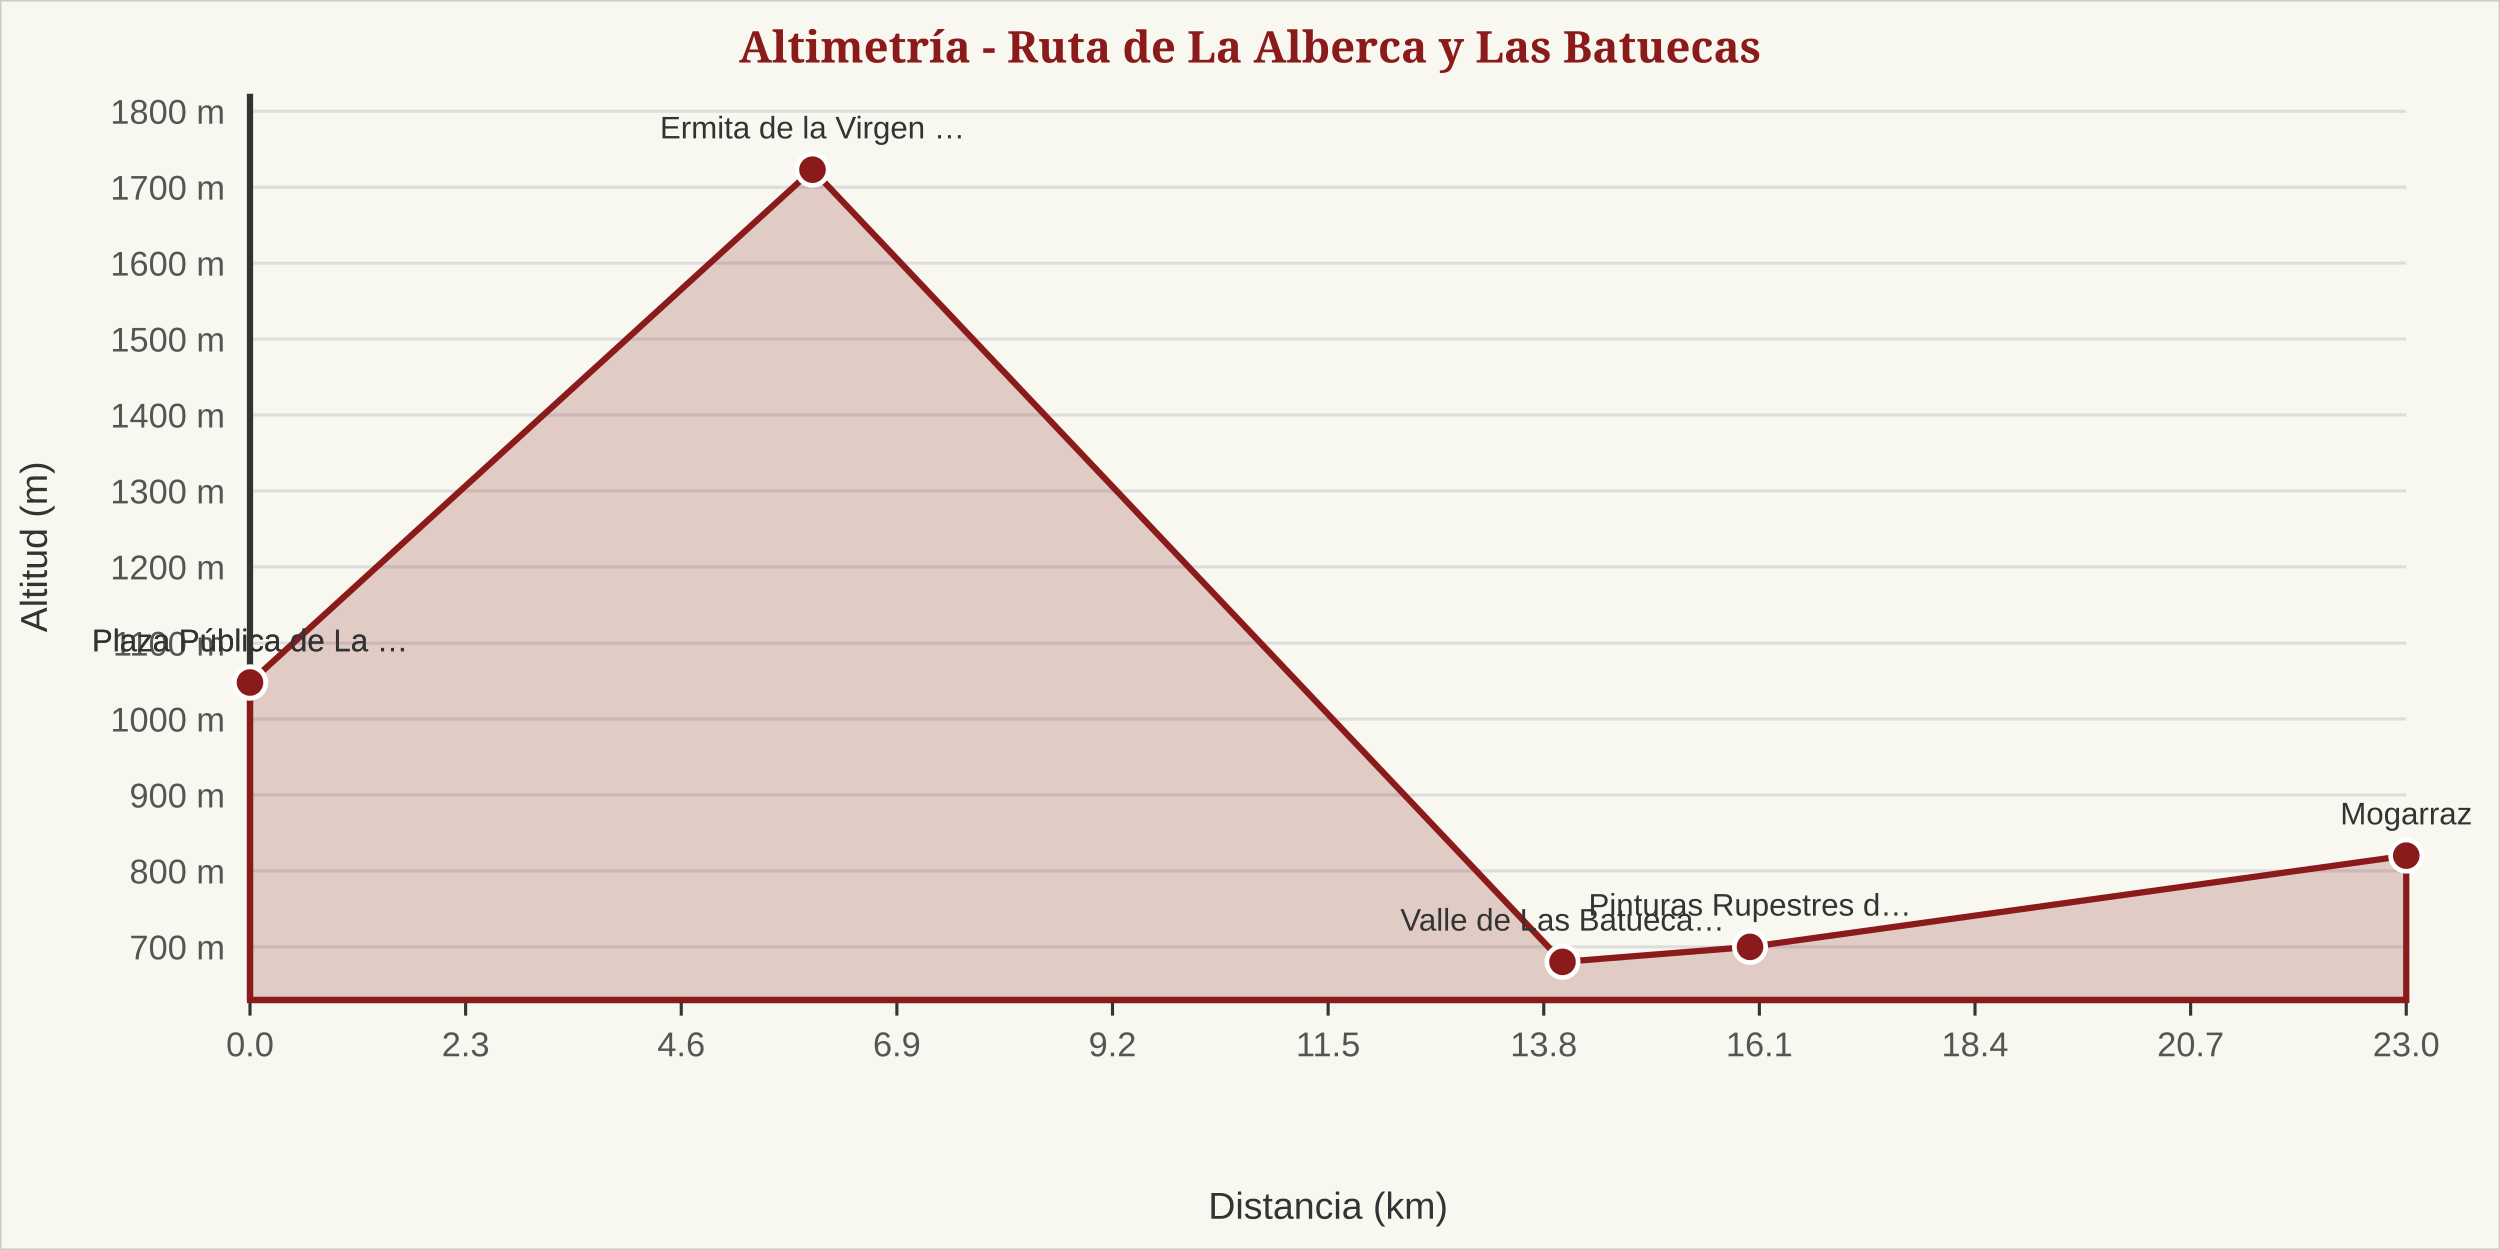
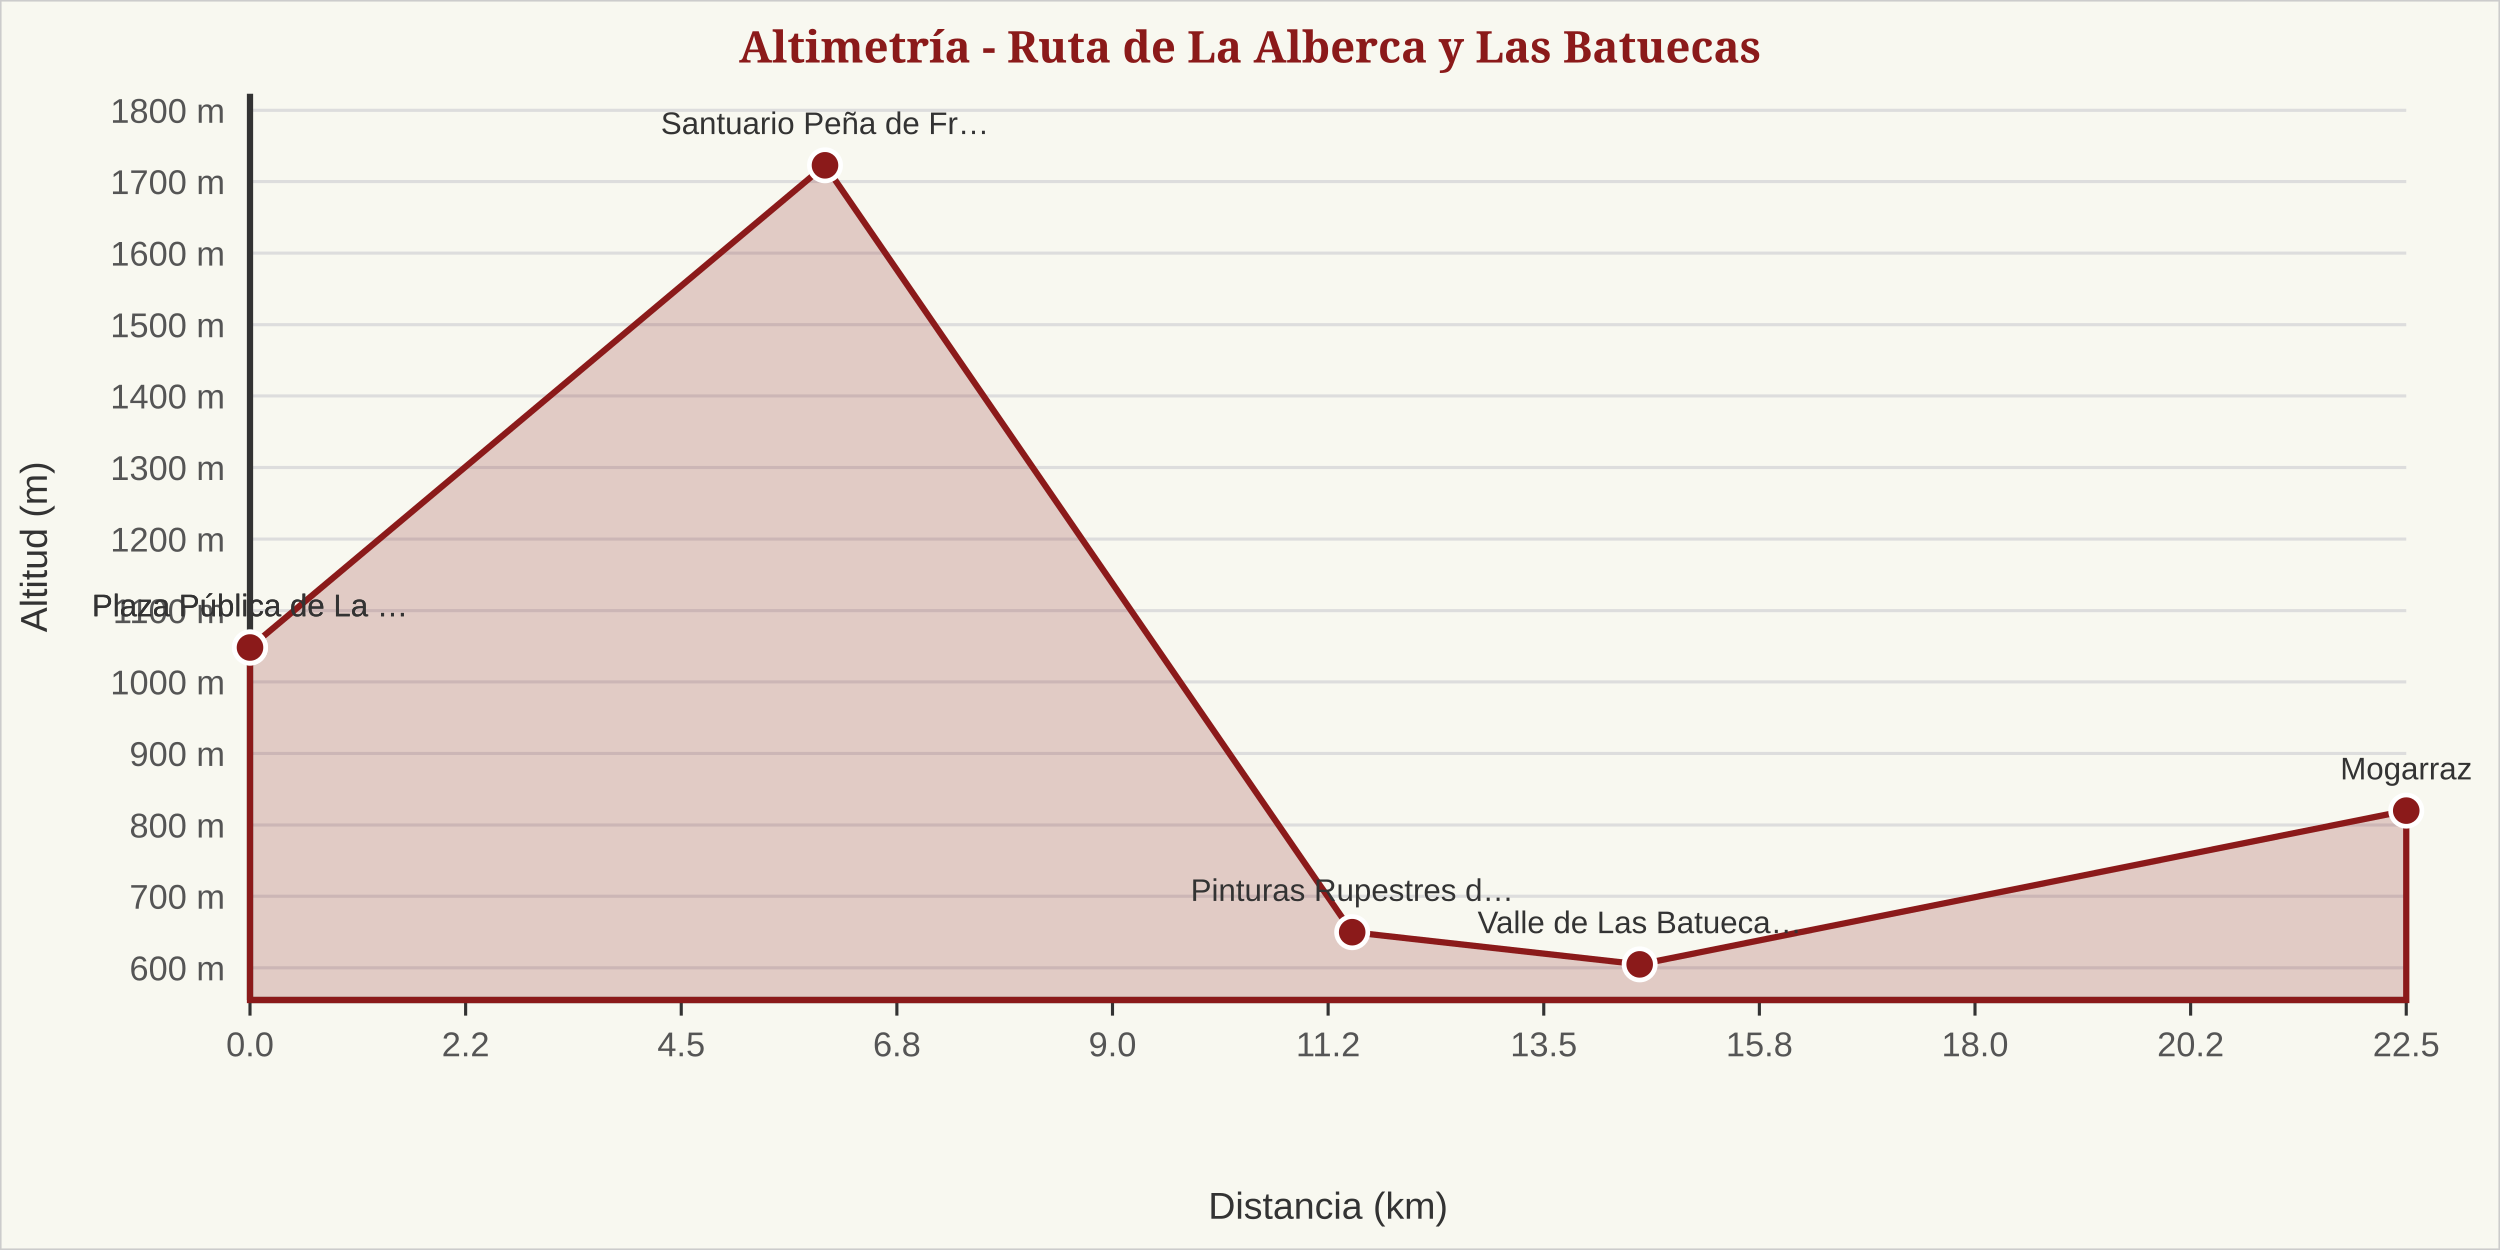
<svg xmlns="http://www.w3.org/2000/svg" viewBox="0 0 800 400" role="img" width="100%" height="400" preserveAspectRatio="xMidYMid meet" aria-label="Altimetría de la ruta Ruta de La Alberca y Las Batuecas">
  <rect width="100%" height="100%" fill="#f8f8f0" stroke="#ccc" />
  <text x="400" y="20" text-anchor="middle" font-family="Georgia, serif" font-size="14" font-weight="bold" fill="#8b1a1a">
    Altimetría - Ruta de La Alberca y Las Batuecas
  </text>
-   <line x1="80" y1="303.0" x2="770" y2="303.0" stroke="#ddd" stroke-width="1" />
-   <text x="72" y="307.0" text-anchor="end" font-family="Arial, sans-serif" font-size="11" fill="#555">700 m</text>
-   <line x1="80" y1="278.7" x2="770" y2="278.7" stroke="#ddd" stroke-width="1" />
-   <text x="72" y="282.7" text-anchor="end" font-family="Arial, sans-serif" font-size="11" fill="#555">800 m</text>
-   <line x1="80" y1="254.4" x2="770" y2="254.4" stroke="#ddd" stroke-width="1" />
-   <text x="72" y="258.4" text-anchor="end" font-family="Arial, sans-serif" font-size="11" fill="#555">900 m</text>
-   <line x1="80" y1="230.1" x2="770" y2="230.1" stroke="#ddd" stroke-width="1" />
-   <text x="72" y="234.1" text-anchor="end" font-family="Arial, sans-serif" font-size="11" fill="#555">1000 m</text>
-   <line x1="80" y1="205.8" x2="770" y2="205.8" stroke="#ddd" stroke-width="1" />
-   <text x="72" y="209.8" text-anchor="end" font-family="Arial, sans-serif" font-size="11" fill="#555">1100 m</text>
-   <line x1="80" y1="181.4" x2="770" y2="181.4" stroke="#ddd" stroke-width="1" />
-   <text x="72" y="185.4" text-anchor="end" font-family="Arial, sans-serif" font-size="11" fill="#555">1200 m</text>
-   <line x1="80" y1="157.1" x2="770" y2="157.1" stroke="#ddd" stroke-width="1" />
-   <text x="72" y="161.1" text-anchor="end" font-family="Arial, sans-serif" font-size="11" fill="#555">1300 m</text>
-   <line x1="80" y1="132.8" x2="770" y2="132.8" stroke="#ddd" stroke-width="1" />
-   <text x="72" y="136.8" text-anchor="end" font-family="Arial, sans-serif" font-size="11" fill="#555">1400 m</text>
-   <line x1="80" y1="108.5" x2="770" y2="108.5" stroke="#ddd" stroke-width="1" />
-   <text x="72" y="112.5" text-anchor="end" font-family="Arial, sans-serif" font-size="11" fill="#555">1500 m</text>
-   <line x1="80" y1="84.2" x2="770" y2="84.2" stroke="#ddd" stroke-width="1" />
-   <text x="72" y="88.2" text-anchor="end" font-family="Arial, sans-serif" font-size="11" fill="#555">1600 m</text>
-   <line x1="80" y1="59.9" x2="770" y2="59.9" stroke="#ddd" stroke-width="1" />
-   <text x="72" y="63.9" text-anchor="end" font-family="Arial, sans-serif" font-size="11" fill="#555">1700 m</text>
-   <line x1="80" y1="35.6" x2="770" y2="35.6" stroke="#ddd" stroke-width="1" />
-   <text x="72" y="39.6" text-anchor="end" font-family="Arial, sans-serif" font-size="11" fill="#555">1800 m</text>
+   <line x1="80" y1="309.7" x2="770" y2="309.7" stroke="#ddd" stroke-width="1" />
+   <text x="72" y="313.7" text-anchor="end" font-family="Arial, sans-serif" font-size="11" fill="#555">600 m</text>
+   <line x1="80" y1="286.8" x2="770" y2="286.8" stroke="#ddd" stroke-width="1" />
+   <text x="72" y="290.8" text-anchor="end" font-family="Arial, sans-serif" font-size="11" fill="#555">700 m</text>
+   <line x1="80" y1="264.0" x2="770" y2="264.0" stroke="#ddd" stroke-width="1" />
+   <text x="72" y="268.0" text-anchor="end" font-family="Arial, sans-serif" font-size="11" fill="#555">800 m</text>
+   <line x1="80" y1="241.1" x2="770" y2="241.1" stroke="#ddd" stroke-width="1" />
+   <text x="72" y="245.1" text-anchor="end" font-family="Arial, sans-serif" font-size="11" fill="#555">900 m</text>
+   <line x1="80" y1="218.2" x2="770" y2="218.2" stroke="#ddd" stroke-width="1" />
+   <text x="72" y="222.2" text-anchor="end" font-family="Arial, sans-serif" font-size="11" fill="#555">1000 m</text>
+   <line x1="80" y1="195.4" x2="770" y2="195.4" stroke="#ddd" stroke-width="1" />
+   <text x="72" y="199.4" text-anchor="end" font-family="Arial, sans-serif" font-size="11" fill="#555">1100 m</text>
+   <line x1="80" y1="172.5" x2="770" y2="172.5" stroke="#ddd" stroke-width="1" />
+   <text x="72" y="176.5" text-anchor="end" font-family="Arial, sans-serif" font-size="11" fill="#555">1200 m</text>
+   <line x1="80" y1="149.6" x2="770" y2="149.6" stroke="#ddd" stroke-width="1" />
+   <text x="72" y="153.6" text-anchor="end" font-family="Arial, sans-serif" font-size="11" fill="#555">1300 m</text>
+   <line x1="80" y1="126.7" x2="770" y2="126.7" stroke="#ddd" stroke-width="1" />
+   <text x="72" y="130.7" text-anchor="end" font-family="Arial, sans-serif" font-size="11" fill="#555">1400 m</text>
+   <line x1="80" y1="103.9" x2="770" y2="103.9" stroke="#ddd" stroke-width="1" />
+   <text x="72" y="107.9" text-anchor="end" font-family="Arial, sans-serif" font-size="11" fill="#555">1500 m</text>
+   <line x1="80" y1="81.0" x2="770" y2="81.0" stroke="#ddd" stroke-width="1" />
+   <text x="72" y="85.0" text-anchor="end" font-family="Arial, sans-serif" font-size="11" fill="#555">1600 m</text>
+   <line x1="80" y1="58.1" x2="770" y2="58.1" stroke="#ddd" stroke-width="1" />
+   <text x="72" y="62.1" text-anchor="end" font-family="Arial, sans-serif" font-size="11" fill="#555">1700 m</text>
+   <line x1="80" y1="35.3" x2="770" y2="35.3" stroke="#ddd" stroke-width="1" />
+   <text x="72" y="39.3" text-anchor="end" font-family="Arial, sans-serif" font-size="11" fill="#555">1800 m</text>
  <text x="15" y="175" text-anchor="middle" font-family="Arial, sans-serif" font-size="12" fill="#333" transform="rotate(-90, 15, 175)">
    Altitud (m)
  </text>
  <line x1="80.0" y1="320" x2="80.0" y2="325" stroke="#333" stroke-width="1" />
  <text x="80.0" y="338" text-anchor="middle" font-family="Arial, sans-serif" font-size="11" fill="#555">0.0</text>
  <line x1="149.0" y1="320" x2="149.0" y2="325" stroke="#333" stroke-width="1" />
-   <text x="149.0" y="338" text-anchor="middle" font-family="Arial, sans-serif" font-size="11" fill="#555">2.3</text>
+   <text x="149.0" y="338" text-anchor="middle" font-family="Arial, sans-serif" font-size="11" fill="#555">2.2</text>
  <line x1="218.0" y1="320" x2="218.0" y2="325" stroke="#333" stroke-width="1" />
-   <text x="218.0" y="338" text-anchor="middle" font-family="Arial, sans-serif" font-size="11" fill="#555">4.6</text>
+   <text x="218.0" y="338" text-anchor="middle" font-family="Arial, sans-serif" font-size="11" fill="#555">4.5</text>
  <line x1="287.0" y1="320" x2="287.0" y2="325" stroke="#333" stroke-width="1" />
-   <text x="287.0" y="338" text-anchor="middle" font-family="Arial, sans-serif" font-size="11" fill="#555">6.9</text>
+   <text x="287.0" y="338" text-anchor="middle" font-family="Arial, sans-serif" font-size="11" fill="#555">6.8</text>
  <line x1="356.0" y1="320" x2="356.0" y2="325" stroke="#333" stroke-width="1" />
-   <text x="356.0" y="338" text-anchor="middle" font-family="Arial, sans-serif" font-size="11" fill="#555">9.2</text>
+   <text x="356.0" y="338" text-anchor="middle" font-family="Arial, sans-serif" font-size="11" fill="#555">9.0</text>
  <line x1="425.0" y1="320" x2="425.0" y2="325" stroke="#333" stroke-width="1" />
-   <text x="425.0" y="338" text-anchor="middle" font-family="Arial, sans-serif" font-size="11" fill="#555">11.5</text>
+   <text x="425.0" y="338" text-anchor="middle" font-family="Arial, sans-serif" font-size="11" fill="#555">11.2</text>
  <line x1="494.0" y1="320" x2="494.0" y2="325" stroke="#333" stroke-width="1" />
-   <text x="494.0" y="338" text-anchor="middle" font-family="Arial, sans-serif" font-size="11" fill="#555">13.8</text>
+   <text x="494.0" y="338" text-anchor="middle" font-family="Arial, sans-serif" font-size="11" fill="#555">13.5</text>
  <line x1="563.0" y1="320" x2="563.0" y2="325" stroke="#333" stroke-width="1" />
-   <text x="563.0" y="338" text-anchor="middle" font-family="Arial, sans-serif" font-size="11" fill="#555">16.1</text>
+   <text x="563.0" y="338" text-anchor="middle" font-family="Arial, sans-serif" font-size="11" fill="#555">15.8</text>
  <line x1="632.0" y1="320" x2="632.0" y2="325" stroke="#333" stroke-width="1" />
-   <text x="632.0" y="338" text-anchor="middle" font-family="Arial, sans-serif" font-size="11" fill="#555">18.4</text>
+   <text x="632.0" y="338" text-anchor="middle" font-family="Arial, sans-serif" font-size="11" fill="#555">18.0</text>
  <line x1="701.0" y1="320" x2="701.0" y2="325" stroke="#333" stroke-width="1" />
-   <text x="701.0" y="338" text-anchor="middle" font-family="Arial, sans-serif" font-size="11" fill="#555">20.7</text>
+   <text x="701.0" y="338" text-anchor="middle" font-family="Arial, sans-serif" font-size="11" fill="#555">20.2</text>
  <line x1="770.0" y1="320" x2="770.0" y2="325" stroke="#333" stroke-width="1" />
-   <text x="770.0" y="338" text-anchor="middle" font-family="Arial, sans-serif" font-size="11" fill="#555">23.0</text>
+   <text x="770.0" y="338" text-anchor="middle" font-family="Arial, sans-serif" font-size="11" fill="#555">22.5</text>
  <text x="425" y="390" text-anchor="middle" font-family="Arial, sans-serif" font-size="12" fill="#333">Distancia (km)</text>
  <line x1="80" y1="30" x2="80" y2="320" stroke="#333" stroke-width="2" />
  <line x1="80" y1="320" x2="770" y2="320" stroke="#333" stroke-width="2" />
-   <polygon points="80.0,218.4 80.0,218.4 260.0,54.3 500.0,307.8 560.0,303.0 770.0,273.8 770.0,320.0 80.0,320.0" fill="rgba(139,26,26,0.2)" stroke="#8b1a1a" stroke-width="2" />
-   <circle cx="80.0" cy="218.4" r="5" fill="#8b1a1a" stroke="white" stroke-width="1.5" />
-   <text x="80.0" y="208.4" text-anchor="middle" font-family="Arial, sans-serif" font-size="10" fill="#333">
+   <polygon points="80.0,207.2 80.0,207.2 264.0,52.9 432.7,298.3 524.7,308.6 770.0,259.4 770.0,320.0 80.0,320.0" fill="rgba(139,26,26,0.2)" stroke="#8b1a1a" stroke-width="2" />
+   <circle cx="80.0" cy="207.2" r="5" fill="#8b1a1a" stroke="white" stroke-width="1.5" />
+   <text x="80.0" y="197.2" text-anchor="middle" font-family="Arial, sans-serif" font-size="10" fill="#333">
    Plaza Pública de La …
  </text>
-   <circle cx="80.0" cy="218.4" r="5" fill="#8b1a1a" stroke="white" stroke-width="1.5" />
-   <text x="80.0" y="208.4" text-anchor="middle" font-family="Arial, sans-serif" font-size="10" fill="#333">
+   <circle cx="80.0" cy="207.2" r="5" fill="#8b1a1a" stroke="white" stroke-width="1.5" />
+   <text x="80.0" y="197.2" text-anchor="middle" font-family="Arial, sans-serif" font-size="10" fill="#333">
    Plaza Pública de La …
  </text>
-   <circle cx="260.0" cy="54.3" r="5" fill="#8b1a1a" stroke="white" stroke-width="1.5" />
-   <text x="260.0" y="44.3" text-anchor="middle" font-family="Arial, sans-serif" font-size="10" fill="#333">
-     Ermita de la Virgen …
+   <circle cx="264.0" cy="52.9" r="5" fill="#8b1a1a" stroke="white" stroke-width="1.5" />
+   <text x="264.0" y="42.9" text-anchor="middle" font-family="Arial, sans-serif" font-size="10" fill="#333">
+     Santuario Peña de Fr…
  </text>
-   <circle cx="500.0" cy="307.8" r="5" fill="#8b1a1a" stroke="white" stroke-width="1.5" />
-   <text x="500.0" y="297.8" text-anchor="middle" font-family="Arial, sans-serif" font-size="10" fill="#333">
+   <circle cx="432.7" cy="298.3" r="5" fill="#8b1a1a" stroke="white" stroke-width="1.5" />
+   <text x="432.7" y="288.3" text-anchor="middle" font-family="Arial, sans-serif" font-size="10" fill="#333">
+     Pinturas Rupestres d…
+   </text>
+   <circle cx="524.7" cy="308.6" r="5" fill="#8b1a1a" stroke="white" stroke-width="1.5" />
+   <text x="524.7" y="298.6" text-anchor="middle" font-family="Arial, sans-serif" font-size="10" fill="#333">
    Valle de Las Batueca…
  </text>
-   <circle cx="560.0" cy="303.0" r="5" fill="#8b1a1a" stroke="white" stroke-width="1.5" />
-   <text x="560.0" y="293.0" text-anchor="middle" font-family="Arial, sans-serif" font-size="10" fill="#333">
-     Pinturas Rupestres d…
-   </text>
-   <circle cx="770.0" cy="273.8" r="5" fill="#8b1a1a" stroke="white" stroke-width="1.5" />
-   <text x="770.0" y="263.8" text-anchor="middle" font-family="Arial, sans-serif" font-size="10" fill="#333">
+   <circle cx="770.0" cy="259.4" r="5" fill="#8b1a1a" stroke="white" stroke-width="1.5" />
+   <text x="770.0" y="249.4" text-anchor="middle" font-family="Arial, sans-serif" font-size="10" fill="#333">
    Mogarraz
  </text>
</svg>
